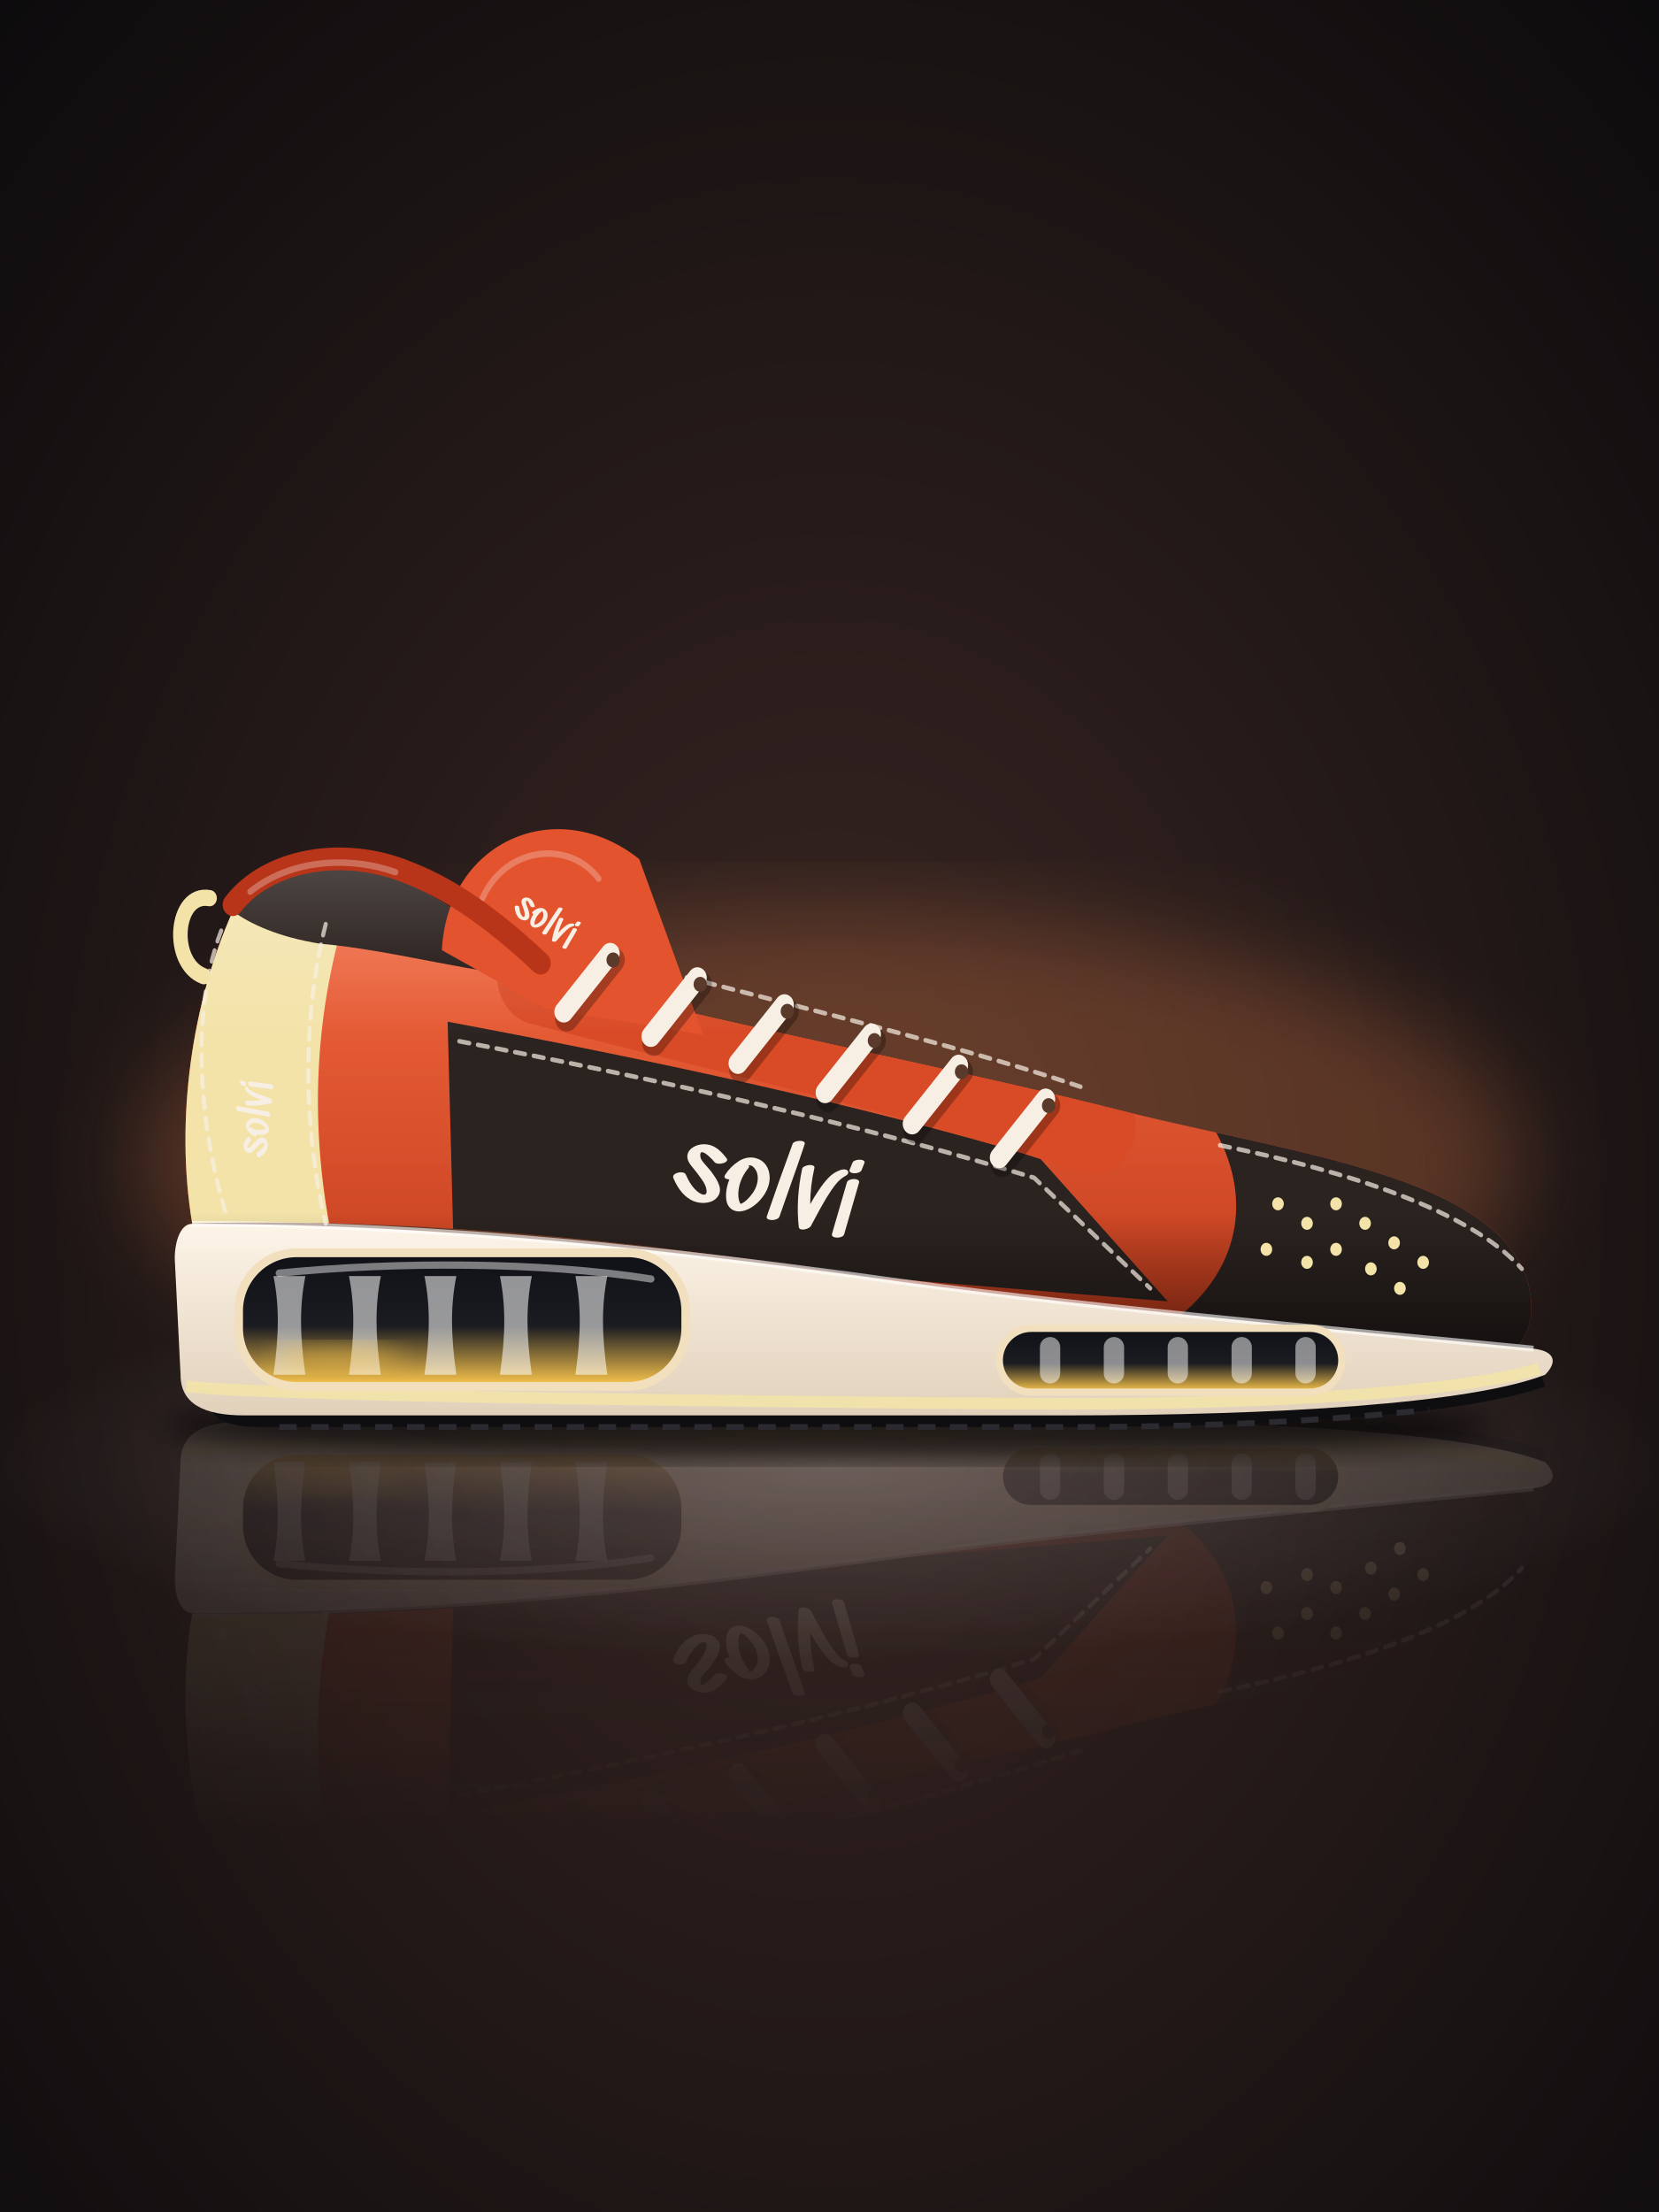
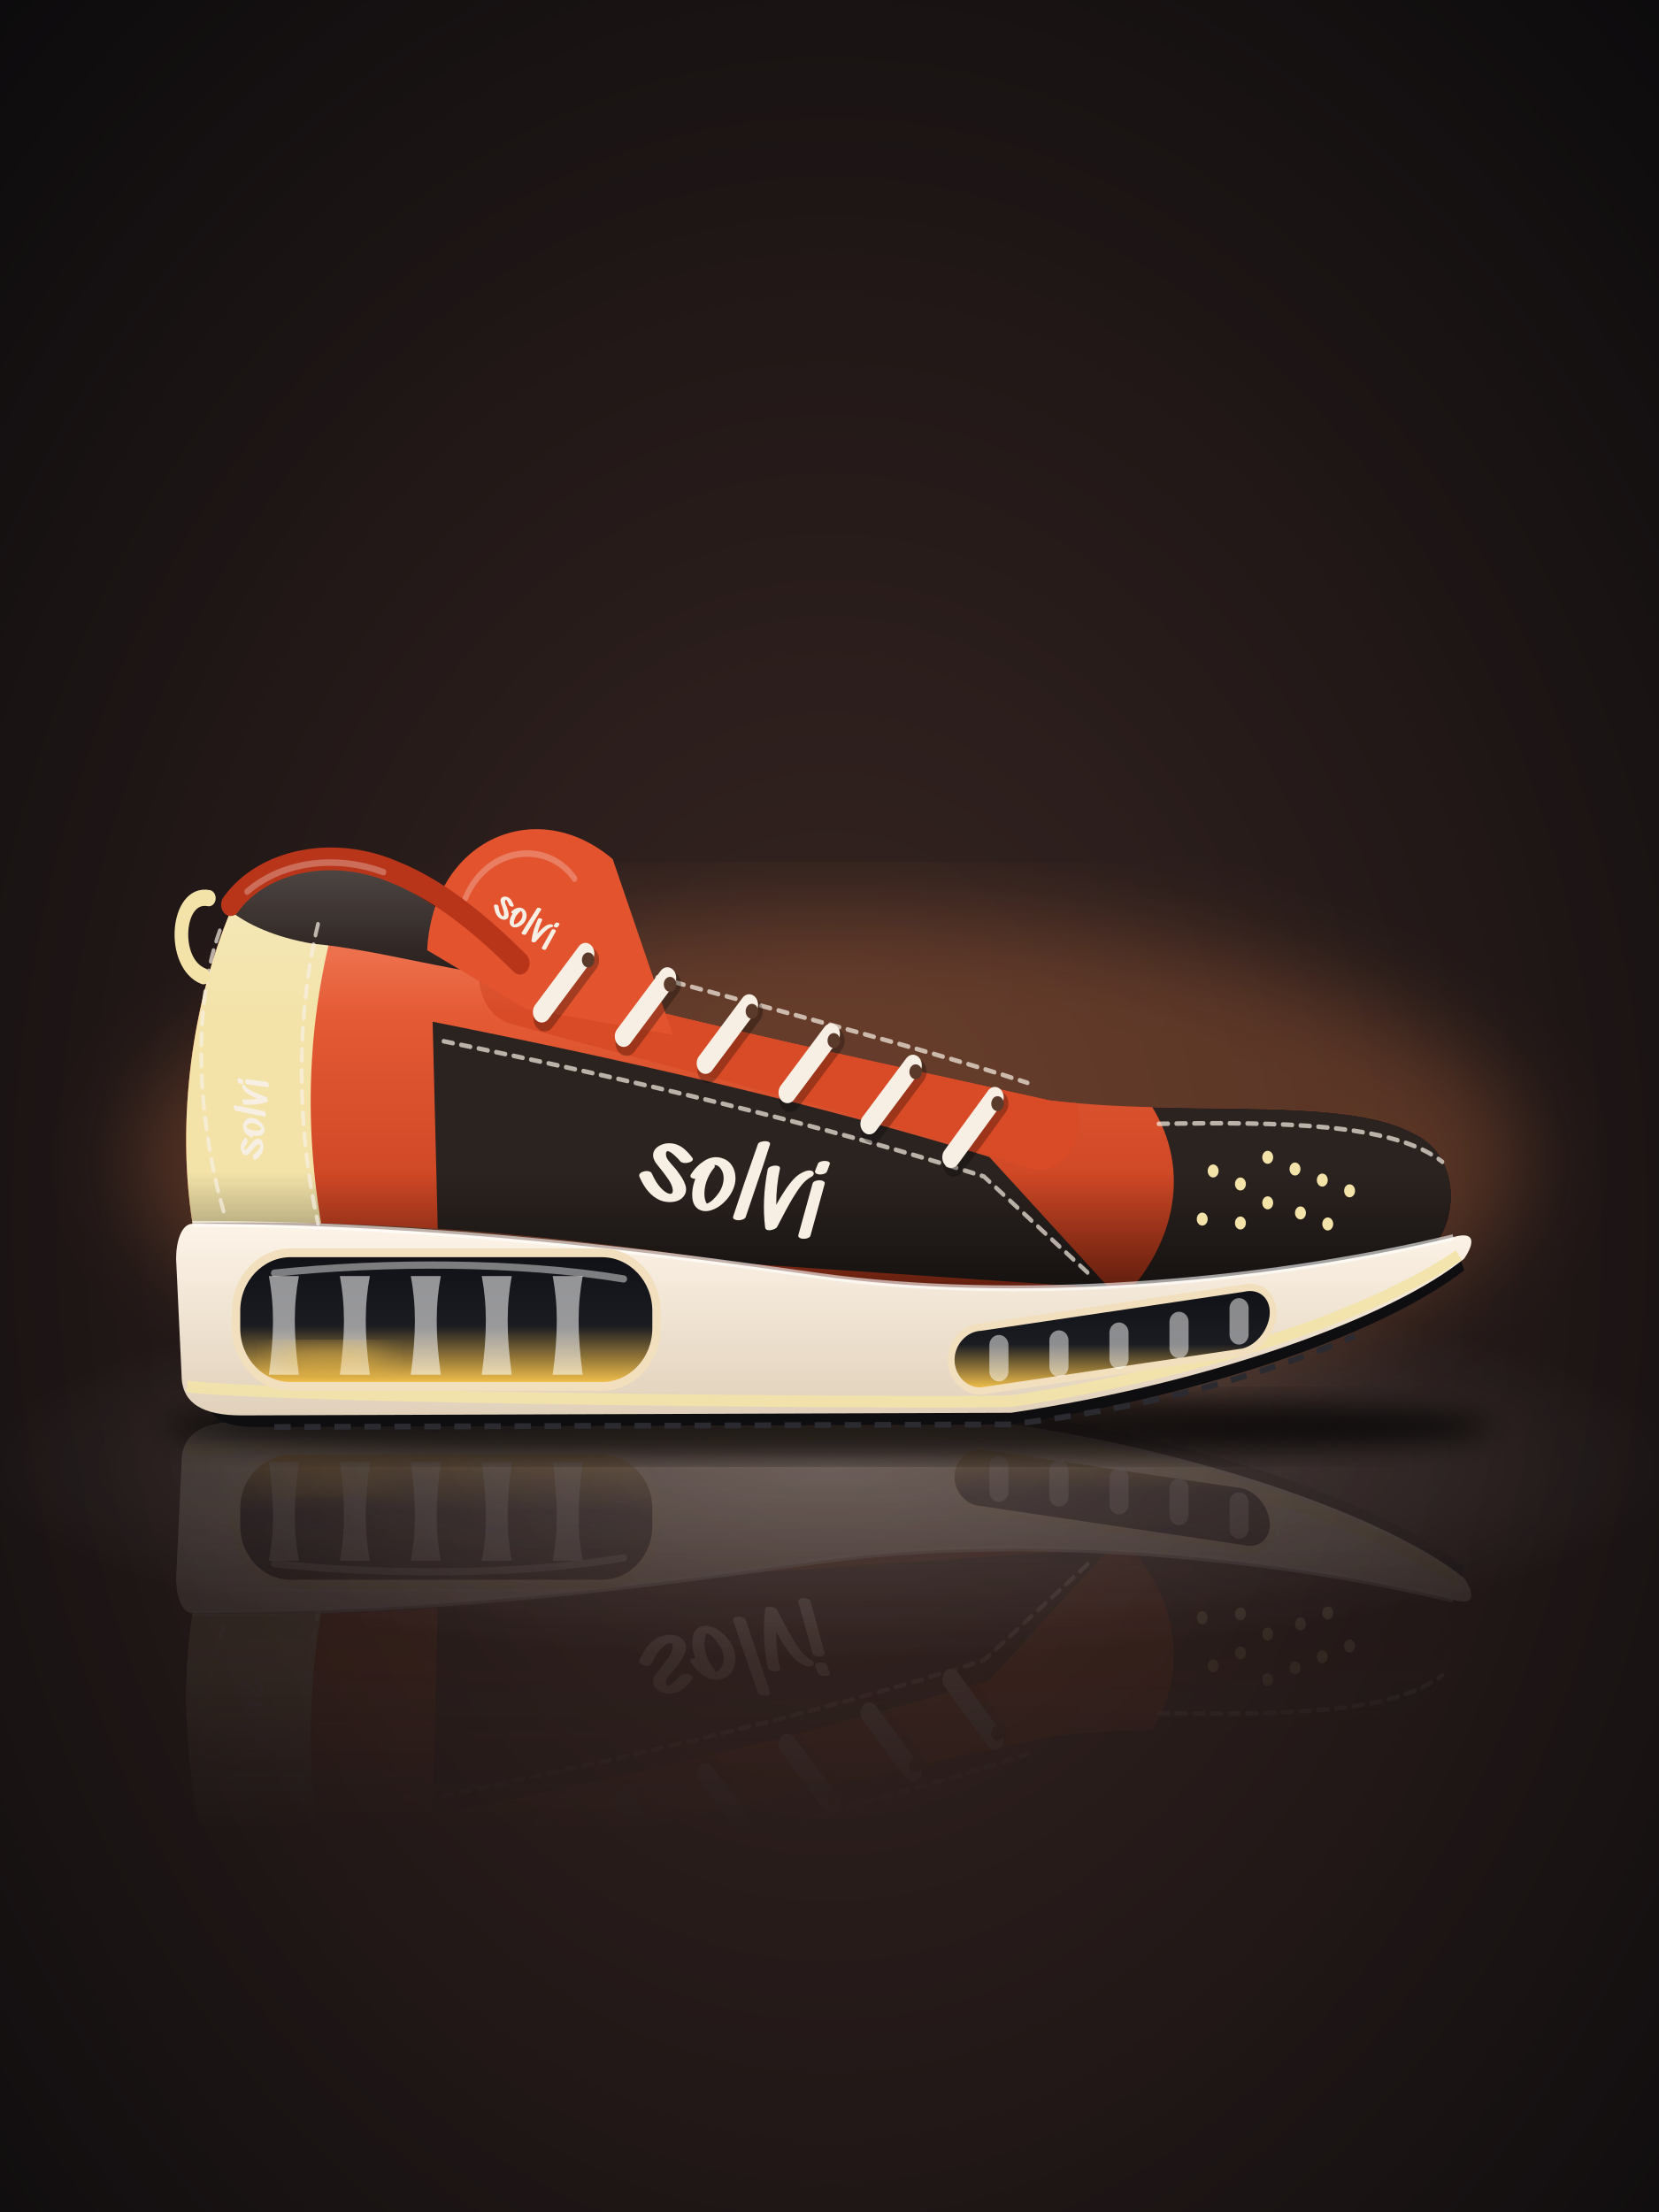
<svg xmlns="http://www.w3.org/2000/svg" viewBox="0 0 600 800">
  <defs>
    <radialGradient id="bg" cx=".5" cy=".55" r=".8">
      <stop offset="0" stop-color="#3a2723" />
      <stop offset="1" stop-color="#09090b" />
    </radialGradient>
    <radialGradient id="floor" cx=".5" cy=".5" r=".5">
      <stop offset="0" stop-color="#fff" stop-opacity=".18" />
      <stop offset="1" stop-color="#fff" stop-opacity="0" />
    </radialGradient>
    <linearGradient id="up" x1="0" y1="0" x2="0" y2="1">
      <stop offset="0" stop-color="#f56a41" />
      <stop offset="1" stop-color="#c23c1c" />
    </linearGradient>
    <linearGradient id="shade" x1="0" y1="0" x2="0" y2="1">
      <stop offset="0" stop-color="#fff" stop-opacity=".22" />
      <stop offset=".35" stop-color="#fff" stop-opacity="0" />
      <stop offset=".72" stop-color="#000" stop-opacity="0" />
      <stop offset="1" stop-color="#000" stop-opacity=".5" />
    </linearGradient>
    <linearGradient id="mid" x1="0" y1="0" x2="0" y2="1">
      <stop offset="0" stop-color="#fdf4e8" />
      <stop offset="1" stop-color="#e1d1bb" />
    </linearGradient>
    <linearGradient id="air" x1="0" y1="0" x2="0" y2="1">
      <stop offset="0" stop-color="#101116" />
      <stop offset=".55" stop-color="#1b1c22" />
      <stop offset="1" stop-color="#ffc94d" />
    </linearGradient>
    <linearGradient id="rf" x1="0" y1="0" x2="0" y2="1">
      <stop offset="0" stop-color="#fff" />
      <stop offset="1" stop-color="#000" />
    </linearGradient>
    <mask id="rm" maskUnits="userSpaceOnUse" x="0" y="500" width="600" height="200">
      <rect x="0" y="512" width="600" height="150" fill="url(#rf)" />
    </mask>
    <filter id="b14">
      <feGaussianBlur stdDeviation="16" />
    </filter>
    <filter id="b5">
      <feGaussianBlur stdDeviation="5" />
    </filter>
    <clipPath id="uc">
-       <path d="M30 152 C24 120 30 84 44 56 C56 44 80 40 100 46 C118 52 136 66 150 76 C210 90 290 104 344 116 C396 128 452 134 478 154 C494 166 494 184 486 190 C420 184 330 178 260 168 C200 160 120 150 30 152Z" />
+       <path d="M30.0 152.0C24.0 120.0 30.0 84.0 44.0 56.0C56.0 44.0 80.0 40.0 100.0 46.0C118.0 52.0 136.0 66.0 150.0 76.0C210.0 90.0 290.0 104.0 344.0 114.2C396.0 119.4 452.0 112.5 478.0 124.5C494.0 131.0 494.0 149.0 486.0 157.8C420.0 170.6 330.0 177.2 260.0 168.0C200.0 160.0 120.0 150.0 30.0 152.0Z" />
    </clipPath>
    <g id="shoe">
-       <path d="M34 226 C34 240 42 242 54 242 H330 C404 242 468 238 496 228 L492 216 L34 214Z" fill="#0e0e11" />
-       <path d="M60 242 H330 C380 242 420 240 456 236" stroke="#2a2a30" stroke-width="2" stroke-dasharray="6 5" fill="none" />
+       <path d="M34.0 226.0C34.0 240.0 42.0 242.0 54.0 242.0L330.0 241.1C404.0 230.7 468.0 208.6 496.0 188.0L492.0 177.6L34.0 214.0Z" fill="#0e0e11" />
+       <path d="M60.0 242.0L330.0 241.1C380.0 235.3 420.0 225.0 456.0 210.7" stroke="#2a2a30" stroke-width="2" stroke-dasharray="6 5" fill="none" />
      <g transform="translate(0 1.6) scale(1 1.12)">
-         <path d="M30 152 C24 120 30 84 44 56 C56 44 80 40 100 46 C118 52 136 66 150 76 C210 90 290 104 344 116 C396 128 452 134 478 154 C494 166 494 184 486 190 C420 184 330 178 260 168 C200 160 120 150 30 152Z" fill="url(#up)" />
+         <path d="M30.0 152.0C24.0 120.0 30.0 84.0 44.0 56.0C56.0 44.0 80.0 40.0 100.0 46.0C118.0 52.0 136.0 66.0 150.0 76.0C210.0 90.0 290.0 104.0 344.0 114.2C396.0 119.4 452.0 112.5 478.0 124.5C494.0 131.0 494.0 149.0 486.0 157.8C420.0 170.6 330.0 177.2 260.0 168.0C200.0 160.0 120.0 150.0 30.0 152.0Z" fill="url(#up)" />
        <g clip-path="url(#uc)">
-           <path d="M30 152 C24 120 30 84 44 56 L86 48 C72 84 70 120 78 156 L30 156Z" fill="#f3e3a9" />
-           <path d="M118 90 C190 102 262 116 322 132 L366 176 L120 158Z" fill="#2b2320" />
-           <path d="M380 120 C432 128 476 140 494 162 L494 196 L368 182 C392 166 396 142 380 120Z" fill="#2b2320" />
-           <path d="M150 76 C210 90 290 106 340 122" stroke="#d94a26" stroke-width="30" stroke-linecap="round" fill="none" />
-           <path d="M44 56 C56 44 80 40 100 46 C118 52 136 66 150 76 C130 76 100 68 74 66 C60 64 50 60 44 56Z" fill="#1a100d" />
-           <path d="M30 156 H500 V200 H30Z" fill="#000" opacity=".0" />
+           <path d="M30.0 152.0C24.0 120.0 30.0 84.0 44.0 56.0L86.0 48.0C72.0 84.0 70.0 120.0 78.0 156.0L30.0 156.0Z" fill="#f3e3a9" />
+           <path d="M118.0 90.0C190.0 102.0 262.0 116.0 322.0 131.6L366.0 172.0L120.0 158.0Z" fill="#2b2320" />
+           <path d="M380.0 114.1C432.0 111.8 476.0 111.2 494.0 127.0L494.0 161.0L368.0 177.7C392.0 158.1 396.0 133.4 380.0 114.1Z" fill="#2b2320" />
+           <path d="M150.0 76.0C210.0 90.0 290.0 106.0 340.0 120.5" stroke="#d94a26" stroke-width="30" stroke-linecap="round" fill="none" />
+           <path d="M44.0 56.0C56.0 44.0 80.0 40.0 100.0 46.0C118.0 52.0 136.0 66.0 150.0 76.0C130.0 76.0 100.0 68.0 74.0 66.0C60.0 64.0 50.0 60.0 44.0 56.0Z" fill="#1a100d" />
+           <path d="M30.0 156.0L500.0 118.8L500.0 162.8L30.0 200.0Z" fill="#000" opacity=".0" />
        </g>
-         <path d="M30 152 C24 120 30 84 44 56 C56 44 80 40 100 46 C118 52 136 66 150 76 C210 90 290 104 344 116 C396 128 452 134 478 154 C494 166 494 184 486 190 C420 184 330 178 260 168 C200 160 120 150 30 152Z" fill="url(#shade)" />
+         <path d="M30.0 152.0C24.0 120.0 30.0 84.0 44.0 56.0C56.0 44.0 80.0 40.0 100.0 46.0C118.0 52.0 136.0 66.0 150.0 76.0C210.0 90.0 290.0 104.0 344.0 114.2C396.0 119.4 452.0 112.5 478.0 124.5C494.0 131.0 494.0 149.0 486.0 157.8C420.0 170.6 330.0 177.2 260.0 168.0C200.0 160.0 120.0 150.0 30.0 152.0Z" fill="url(#shade)" />
        <g fill="none" stroke="#f8efe4" stroke-width="1.4" stroke-dasharray="3.5 3" stroke-linecap="round" opacity=".7">
-           <path d="M122 96 C192 108 262 122 320 138 L360 172" />
-           <path d="M384 128 C428 136 470 148 488 166" />
-           <path d="M40 62 C28 90 34 128 42 150" />
-           <path d="M76 60 C68 88 68 122 76 152" />
-           <path d="M156 66 C214 80 290 96 336 110" />
+           <path d="M122.0 96.0C192.0 108.0 262.0 122.0 320.0 137.6L360.0 168.7" />
+           <path d="M384.0 121.4C428.0 120.8 470.0 121.1 488.0 133.1" />
+           <path d="M40.0 62.0C28.0 90.0 34.0 128.0 42.0 150.0" />
+           <path d="M76.0 60.0C68.0 88.0 68.0 122.0 76.0 152.0" />
+           <path d="M156.0 66.0C214.0 80.0 290.0 96.0 336.0 108.8" />
        </g>
-         <circle cx="404" cy="146" r="2" fill="#f3e3a9" />
-         <circle cx="414" cy="152" r="2" fill="#f3e3a9" />
-         <circle cx="424" cy="146" r="2" fill="#f3e3a9" />
-         <circle cx="434" cy="152" r="2" fill="#f3e3a9" />
-         <circle cx="444" cy="158" r="2" fill="#f3e3a9" />
-         <circle cx="424" cy="160" r="2" fill="#f3e3a9" />
-         <circle cx="436" cy="166" r="2" fill="#f3e3a9" />
-         <circle cx="414" cy="164" r="2" fill="#f3e3a9" />
-         <circle cx="454" cy="164" r="2" fill="#f3e3a9" />
-         <circle cx="400" cy="160" r="2" fill="#f3e3a9" />
-         <circle cx="446" cy="172" r="2" fill="#f3e3a9" />
-         <path d="M116 68 C118 34 156 20 184 40 L206 94 L152 86Z" fill="#e2532e" />
-         <path d="M130 52 C138 36 160 34 170 46" fill="none" stroke="#fff" stroke-width="2" opacity=".25" stroke-linecap="round" />
-         <g transform="translate(152 58) rotate(30)">
+         <circle cx="404.0" cy="135.9" r="2" fill="#f3e3a9" />
+         <circle cx="414.0" cy="139.9" r="2" fill="#f3e3a9" />
+         <circle cx="424.0" cy="131.7" r="2" fill="#f3e3a9" />
+         <circle cx="434.0" cy="135.3" r="2" fill="#f3e3a9" />
+         <circle cx="444.0" cy="138.7" r="2" fill="#f3e3a9" />
+         <circle cx="424.0" cy="145.7" r="2" fill="#f3e3a9" />
+         <circle cx="436.0" cy="148.8" r="2" fill="#f3e3a9" />
+         <circle cx="414.0" cy="151.9" r="2" fill="#f3e3a9" />
+         <circle cx="454.0" cy="142.0" r="2" fill="#f3e3a9" />
+         <circle cx="400.0" cy="150.7" r="2" fill="#f3e3a9" />
+         <circle cx="446.0" cy="152.2" r="2" fill="#f3e3a9" />
+         <path d="M116.0 68.0C118.0 34.0 156.0 20.0 184.0 40.0L206.0 94.0L152.0 86.0Z" fill="#e2532e" />
+         <path d="M130.0 52.0C138.0 36.0 160.0 34.0 170.0 46.0" fill="none" stroke="#fff" stroke-width="2" opacity=".25" stroke-linecap="round" />
+         <g transform="translate(152 58) rotate(30) scale(1.064 1)">
          <g fill="#f8efe4">
            <path transform="translate(-11.49 5.28) scale(0.012 -0.012)" d="M266 541Q246 541 246 521Q246 514 251 497Q258 474 282.0 453.5Q306 433 345 406Q377 384 386 376Q430 338 456.0 312.5Q482 287 503.5 252.5Q525 218 525 182Q525 158 513 132Q490 85 437.5 60.0Q385 35 326 35Q306 35 286 38Q150 61 35 219Q29 228 29 237Q29 259 58.5 277.5Q88 296 117 296Q139 296 149 283Q211 199 271 160Q326 124 364 124Q395 124 395 151Q395 170 380 198Q365 225 341.0 249.0Q317 273 280 304L253 327Q249 331 216 356Q189 376 170.0 393.0Q151 410 138 430Q121 457 121 486Q121 531 159.5 568.5Q198 606 248 620Q280 629 309 629Q363 629 413.5 604.0Q464 579 516 535Q525 528 525 518Q525 499 494.0 481.0Q463 463 433 463Q413 463 403 472Q384 488 337.5 514.5Q291 541 266 541Z" />
            <path transform="translate(-5.18 5.28) scale(0.012 -0.012)" d="M348 360Q348 405 332.5 442.5Q317 480 284 504Q262 520 242 520Q234 520 222 516Q231 512 231 502Q231 496 227 488Q204 444 191.0 392.5Q178 341 178 289Q178 229 196 175Q208 145 221 128Q227 121 233 118Q262 138 285.5 174.0Q309 210 325 249Q348 303 348 360ZM466 381Q466 322 443.0 260.0Q420 198 380.0 146.0Q340 94 291 64Q245 36 201 36Q157 36 124.0 63.0Q91 90 76 141Q59 193 59 258Q59 297 65 334Q58 332 44 332Q10 332 10 355Q10 363 12 368Q46 463 114.5 533.5Q183 604 272 604Q285 604 311 600Q360 590 395.0 557.0Q430 524 448.0 477.5Q466 431 466 381Z" />
            <path transform="translate(0.54 5.28) scale(0.012 -0.012)" d="M220 878Q252 878 251 854Q235 675 198 360Q174 145 167 81Q165 60 135.5 43.5Q106 27 78 27Q39 27 42 56Q77 400 131 828Q133 847 163.0 862.5Q193 878 220 878Z" />
            <path transform="translate(3.41 5.28) scale(0.012 -0.012)" d="M475 696Q486 696 495 690Q507 682 507 668Q507 651 491 637Q442 594 411.5 531.5Q381 469 351 379Q312 260 259 58Q254 41 225.0 22.5Q196 4 171 4Q149 4 142 23Q49 288 43 603Q42 624 73.5 643.0Q105 662 133 662Q162 662 162 640Q162 455 203 274Q229 362 253 424Q286 513 323.0 575.5Q360 638 418 676Q429 684 445.0 690.0Q461 696 475 696Z" />
            <path transform="translate(8.81 5.28) scale(0.012 -0.012)" d="M151 624Q167 624 177.0 617.5Q187 611 186 597L157 54Q156 33 128.0 17.5Q100 2 72 2Q35 2 36 31L66 573Q67 593 95.0 608.5Q123 624 151 624ZM97 677Q124 677 152.0 692.0Q180 707 183 728Q191 778 194 803Q198 828 163 828Q136 828 107.0 813.0Q78 798 76 779L64 705Q62 691 71.5 684.0Q81 677 97 677Z" />
          </g>
        </g>
-         <path d="M159.0 89.0 L175.0 71.0" stroke="#000" stroke-opacity=".28" stroke-width="8" stroke-linecap="round" />
-         <path d="M158.0 87.0 L174.0 69.0" stroke="#f8efe4" stroke-width="6.5" stroke-linecap="round" />
+         <path d="M159.0 89.0L175.0 71.0" stroke="#000" stroke-opacity=".28" stroke-width="8" stroke-linecap="round" />
+         <path d="M158.0 87.0L174.0 69.0" stroke="#f8efe4" stroke-width="6.5" stroke-linecap="round" />
        <circle cx="175.0" cy="71.0" r="2.3" fill="#5a3a2a" />
-         <path d="M189.0 96.5 L205.0 78.5" stroke="#000" stroke-opacity=".28" stroke-width="8" stroke-linecap="round" />
-         <path d="M188.0 94.5 L204.0 76.5" stroke="#f8efe4" stroke-width="6.5" stroke-linecap="round" />
+         <path d="M189.0 96.5L205.0 78.5" stroke="#000" stroke-opacity=".28" stroke-width="8" stroke-linecap="round" />
+         <path d="M188.0 94.5L204.0 76.5" stroke="#f8efe4" stroke-width="6.5" stroke-linecap="round" />
        <circle cx="205.0" cy="78.5" r="2.3" fill="#5a3a2a" />
-         <path d="M219.0 104.8 L235.0 86.8" stroke="#000" stroke-opacity=".28" stroke-width="8" stroke-linecap="round" />
-         <path d="M218.0 102.8 L234.0 84.8" stroke="#f8efe4" stroke-width="6.5" stroke-linecap="round" />
+         <path d="M219.0 104.8L235.0 86.8" stroke="#000" stroke-opacity=".28" stroke-width="8" stroke-linecap="round" />
+         <path d="M218.0 102.8L234.0 84.8" stroke="#f8efe4" stroke-width="6.5" stroke-linecap="round" />
        <circle cx="235.0" cy="86.8" r="2.3" fill="#5a3a2a" />
-         <path d="M249.0 113.8 L265.0 95.8" stroke="#000" stroke-opacity=".28" stroke-width="8" stroke-linecap="round" />
-         <path d="M248.0 111.8 L264.0 93.8" stroke="#f8efe4" stroke-width="6.5" stroke-linecap="round" />
+         <path d="M249.0 113.8L265.0 95.8" stroke="#000" stroke-opacity=".28" stroke-width="8" stroke-linecap="round" />
+         <path d="M248.0 111.8L264.0 93.8" stroke="#f8efe4" stroke-width="6.5" stroke-linecap="round" />
        <circle cx="265.0" cy="95.8" r="2.3" fill="#5a3a2a" />
-         <path d="M279.0 123.4 L295.0 105.4" stroke="#000" stroke-opacity=".28" stroke-width="8" stroke-linecap="round" />
-         <path d="M278.0 121.4 L294.0 103.4" stroke="#f8efe4" stroke-width="6.5" stroke-linecap="round" />
+         <path d="M279.0 123.4L295.0 105.4" stroke="#000" stroke-opacity=".28" stroke-width="8" stroke-linecap="round" />
+         <path d="M278.0 121.4L294.0 103.4" stroke="#f8efe4" stroke-width="6.5" stroke-linecap="round" />
        <circle cx="295.0" cy="105.4" r="2.3" fill="#5a3a2a" />
-         <path d="M309.0 133.8 L325.0 115.8" stroke="#000" stroke-opacity=".28" stroke-width="8" stroke-linecap="round" />
-         <path d="M308.0 131.8 L324.0 113.8" stroke="#f8efe4" stroke-width="6.5" stroke-linecap="round" />
-         <circle cx="325.0" cy="115.8" r="2.3" fill="#5a3a2a" />
-         <path d="M44 54 C56 40 82 36 104 44 C122 50 138 62 150 72" fill="none" stroke="#b8351a" stroke-width="7" stroke-linecap="round" />
-         <path d="M50 50 C64 40 84 39 100 44" fill="none" stroke="#fff" stroke-width="2" opacity=".28" stroke-linecap="round" />
-         <path d="M36 52 C24 50 22 72 34 76" fill="none" stroke="#f3e3a9" stroke-width="5" stroke-linecap="round" />
+         <path d="M309.0 133.7L325.0 115.2" stroke="#000" stroke-opacity=".28" stroke-width="8" stroke-linecap="round" />
+         <path d="M308.0 131.7L324.0 113.3" stroke="#f8efe4" stroke-width="6.5" stroke-linecap="round" />
+         <circle cx="325.0" cy="115.2" r="2.3" fill="#5a3a2a" />
+         <path d="M44.0 54.0C56.0 40.0 82.0 36.0 104.0 44.0C122.0 50.0 138.0 62.0 150.0 72.0" fill="none" stroke="#b8351a" stroke-width="7" stroke-linecap="round" />
+         <path d="M50.0 50.0C64.0 40.0 84.0 39.0 100.0 44.0" fill="none" stroke="#fff" stroke-width="2" opacity=".28" stroke-linecap="round" />
+         <path d="M36.0 52.0C24.0 50.0 22.0 72.0 34.0 76.0" fill="none" stroke="#f3e3a9" stroke-width="5" stroke-linecap="round" />
      </g>
-       <path d="M30 172 C26 172 24 178 24 184 L26 224 C26 234 34 238 48 238 H330 C404 238 470 234 496 224 C500 220 500 216 492 215 C420 208 330 200 260 190 C200 182 120 172 30 172Z" fill="url(#mid)" />
-       <path d="M30 172 C120 172 200 182 260 190 C330 200 420 208 492 215" fill="none" stroke="#fff" stroke-width="2" opacity=".6" />
-       <path d="M28 228 C60 232 300 234 330 234 C404 234 466 230 494 222" fill="none" stroke="#f3e3a9" stroke-width="4" opacity=".9" />
+       <path d="M30.0 172.0C26.0 172.0 24.0 178.0 24.0 184.0L26.0 224.0C26.0 234.0 34.0 238.0 48.0 238.0L330.0 237.1C404.0 226.7 470.0 203.9 496.0 184.0C500.0 178.4 500.0 174.4 492.0 176.6C420.0 193.0 330.0 199.1 260.0 190.0C200.0 182.0 120.0 172.0 30.0 172.0Z" fill="url(#mid)" />
+       <path d="M30.0 172.0C120.0 172.0 200.0 182.0 260.0 190.0C330.0 199.1 420.0 193.0 492.0 176.6" fill="none" stroke="#fff" stroke-width="2" opacity=".6" />
+       <path d="M28.0 228.0C60.0 232.0 300.0 234.0 330.0 233.1C404.0 222.7 466.0 201.3 494.0 182.8" fill="none" stroke="#f3e3a9" stroke-width="4" opacity=".9" />
      <rect x="46" y="182" width="154" height="46" rx="20" fill="url(#air)" stroke="#f2dfbd" stroke-width="3" />
-       <path d="M58 190 C60 200 60 210 58 224 H69 C67 210 67 200 69 190Z" fill="#fff" opacity=".55" />
-       <path d="M84 190 C86 200 86 210 84 224 H95 C93 210 93 200 95 190Z" fill="#fff" opacity=".55" />
-       <path d="M110 190 C112 200 112 210 110 224 H121 C119 210 119 200 121 190Z" fill="#fff" opacity=".55" />
-       <path d="M136 190 C138 200 138 210 136 224 H147 C145 210 145 200 147 190Z" fill="#fff" opacity=".55" />
-       <path d="M162 190 C164 200 164 210 162 224 H173 C171 210 171 200 173 190Z" fill="#fff" opacity=".55" />
-       <path d="M60 189 C100 185 150 185 188 191" stroke="#fff" stroke-width="2.5" opacity=".45" fill="none" stroke-linecap="round" />
+       <path d="M58.0 190.0C60.0 200.0 60.0 210.0 58.0 224.0L69.0 224.0C67.0 210.0 67.0 200.0 69.0 190.0Z" fill="#fff" opacity=".55" />
+       <path d="M84.0 190.0C86.0 200.0 86.0 210.0 84.0 224.0L95.0 224.0C93.0 210.0 93.0 200.0 95.0 190.0Z" fill="#fff" opacity=".55" />
+       <path d="M110.0 190.0C112.0 200.0 112.0 210.0 110.0 224.0L121.0 224.0C119.0 210.0 119.0 200.0 121.0 190.0Z" fill="#fff" opacity=".55" />
+       <path d="M136.0 190.0C138.0 200.0 138.0 210.0 136.0 224.0L147.0 224.0C145.0 210.0 145.0 200.0 147.0 190.0Z" fill="#fff" opacity=".55" />
+       <path d="M162.0 190.0C164.0 200.0 164.0 210.0 162.0 224.0L173.0 224.0C171.0 210.0 171.0 200.0 173.0 190.0Z" fill="#fff" opacity=".55" />
+       <path d="M60.0 189.0C100.0 185.0 150.0 185.0 188.0 191.0" stroke="#fff" stroke-width="2.5" opacity=".45" fill="none" stroke-linecap="round" />
      <ellipse cx="80" cy="218" rx="22" ry="5" fill="#ffc94d" opacity=".5" filter="url(#b5)" />
-       <rect x="308" y="208" width="118" height="22" rx="11" fill="url(#air)" stroke="#f2dfbd" stroke-width="2.5" />
-       <rect x="322" y="211" width="7" height="16" rx="3.5" fill="#fff" opacity=".5" />
-       <rect x="344" y="211" width="7" height="16" rx="3.5" fill="#fff" opacity=".5" />
-       <rect x="366" y="211" width="7" height="16" rx="3.5" fill="#fff" opacity=".5" />
-       <rect x="388" y="211" width="7" height="16" rx="3.5" fill="#fff" opacity=".5" />
-       <rect x="410" y="211" width="7" height="16" rx="3.5" fill="#fff" opacity=".5" />
-       <g transform="translate(228 156) rotate(13)">
+       <path d="M319.0 207.6L415.0 194.2C421.0 192.8 426.0 196.5 426.0 202.5C426.0 208.5 421.0 214.8 415.0 216.2L319.0 229.6C313.0 229.8 308.0 224.9 308.0 218.9C308.0 212.9 313.0 207.8 319.0 207.6Z" fill="url(#air)" stroke="#f2dfbd" stroke-width="2.5" />
+       <path d="M325.5 213.8L325.5 222.8" stroke="#fff" stroke-width="7" stroke-linecap="round" opacity=".5" />
+       <path d="M347.5 212.2L347.5 221.2" stroke="#fff" stroke-width="7" stroke-linecap="round" opacity=".5" />
+       <path d="M369.5 209.5L369.5 218.5" stroke="#fff" stroke-width="7" stroke-linecap="round" opacity=".5" />
+       <path d="M391.5 205.8L391.5 214.8" stroke="#fff" stroke-width="7" stroke-linecap="round" opacity=".5" />
+       <path d="M413.5 201.1L413.5 210.1" stroke="#fff" stroke-width="7" stroke-linecap="round" opacity=".5" />
+       <g transform="translate(228 156) rotate(13) scale(1.064 1)">
        <g fill="#f8efe4">
          <path transform="translate(-32.56 14.96) scale(0.034 -0.034)" d="M266 541Q246 541 246 521Q246 514 251 497Q258 474 282.0 453.5Q306 433 345 406Q377 384 386 376Q430 338 456.0 312.5Q482 287 503.5 252.5Q525 218 525 182Q525 158 513 132Q490 85 437.5 60.0Q385 35 326 35Q306 35 286 38Q150 61 35 219Q29 228 29 237Q29 259 58.5 277.5Q88 296 117 296Q139 296 149 283Q211 199 271 160Q326 124 364 124Q395 124 395 151Q395 170 380 198Q365 225 341.0 249.0Q317 273 280 304L253 327Q249 331 216 356Q189 376 170.0 393.0Q151 410 138 430Q121 457 121 486Q121 531 159.5 568.5Q198 606 248 620Q280 629 309 629Q363 629 413.5 604.0Q464 579 516 535Q525 528 525 518Q525 499 494.0 481.0Q463 463 433 463Q413 463 403 472Q384 488 337.5 514.5Q291 541 266 541Z" />
          <path transform="translate(-14.68 14.96) scale(0.034 -0.034)" d="M348 360Q348 405 332.5 442.5Q317 480 284 504Q262 520 242 520Q234 520 222 516Q231 512 231 502Q231 496 227 488Q204 444 191.0 392.5Q178 341 178 289Q178 229 196 175Q208 145 221 128Q227 121 233 118Q262 138 285.5 174.0Q309 210 325 249Q348 303 348 360ZM466 381Q466 322 443.0 260.0Q420 198 380.0 146.0Q340 94 291 64Q245 36 201 36Q157 36 124.0 63.0Q91 90 76 141Q59 193 59 258Q59 297 65 334Q58 332 44 332Q10 332 10 355Q10 363 12 368Q46 463 114.5 533.5Q183 604 272 604Q285 604 311 600Q360 590 395.0 557.0Q430 524 448.0 477.5Q466 431 466 381Z" />
          <path transform="translate(1.54 14.96) scale(0.034 -0.034)" d="M220 878Q252 878 251 854Q235 675 198 360Q174 145 167 81Q165 60 135.5 43.5Q106 27 78 27Q39 27 42 56Q77 400 131 828Q133 847 163.0 862.5Q193 878 220 878Z" />
          <path transform="translate(9.67 14.96) scale(0.034 -0.034)" d="M475 696Q486 696 495 690Q507 682 507 668Q507 651 491 637Q442 594 411.5 531.5Q381 469 351 379Q312 260 259 58Q254 41 225.0 22.5Q196 4 171 4Q149 4 142 23Q49 288 43 603Q42 624 73.5 643.0Q105 662 133 662Q162 662 162 640Q162 455 203 274Q229 362 253 424Q286 513 323.0 575.5Q360 638 418 676Q429 684 445.0 690.0Q461 696 475 696Z" />
          <path transform="translate(24.97 14.96) scale(0.034 -0.034)" d="M151 624Q167 624 177.0 617.5Q187 611 186 597L157 54Q156 33 128.0 17.5Q100 2 72 2Q35 2 36 31L66 573Q67 593 95.0 608.5Q123 624 151 624ZM97 677Q124 677 152.0 692.0Q180 707 183 728Q191 778 194 803Q198 828 163 828Q136 828 107.0 813.0Q78 798 76 779L64 705Q62 691 71.5 684.0Q81 677 97 677Z" />
        </g>
      </g>
-       <g transform="translate(51 136) rotate(-86)">
+       <g transform="translate(51 136) rotate(-86) scale(1.064 1)">
        <g fill="#f8efe4">
          <path transform="translate(-13.41 6.16) scale(0.014 -0.014)" d="M266 541Q246 541 246 521Q246 514 251 497Q258 474 282.0 453.5Q306 433 345 406Q377 384 386 376Q430 338 456.0 312.5Q482 287 503.5 252.5Q525 218 525 182Q525 158 513 132Q490 85 437.5 60.0Q385 35 326 35Q306 35 286 38Q150 61 35 219Q29 228 29 237Q29 259 58.5 277.5Q88 296 117 296Q139 296 149 283Q211 199 271 160Q326 124 364 124Q395 124 395 151Q395 170 380 198Q365 225 341.0 249.0Q317 273 280 304L253 327Q249 331 216 356Q189 376 170.0 393.0Q151 410 138 430Q121 457 121 486Q121 531 159.5 568.5Q198 606 248 620Q280 629 309 629Q363 629 413.5 604.0Q464 579 516 535Q525 528 525 518Q525 499 494.0 481.0Q463 463 433 463Q413 463 403 472Q384 488 337.5 514.5Q291 541 266 541Z" />
          <path transform="translate(-6.04 6.16) scale(0.014 -0.014)" d="M348 360Q348 405 332.5 442.5Q317 480 284 504Q262 520 242 520Q234 520 222 516Q231 512 231 502Q231 496 227 488Q204 444 191.0 392.5Q178 341 178 289Q178 229 196 175Q208 145 221 128Q227 121 233 118Q262 138 285.5 174.0Q309 210 325 249Q348 303 348 360ZM466 381Q466 322 443.0 260.0Q420 198 380.0 146.0Q340 94 291 64Q245 36 201 36Q157 36 124.0 63.0Q91 90 76 141Q59 193 59 258Q59 297 65 334Q58 332 44 332Q10 332 10 355Q10 363 12 368Q46 463 114.5 533.5Q183 604 272 604Q285 604 311 600Q360 590 395.0 557.0Q430 524 448.0 477.5Q466 431 466 381Z" />
          <path transform="translate(0.63 6.16) scale(0.014 -0.014)" d="M220 878Q252 878 251 854Q235 675 198 360Q174 145 167 81Q165 60 135.5 43.5Q106 27 78 27Q39 27 42 56Q77 400 131 828Q133 847 163.0 862.5Q193 878 220 878Z" />
          <path transform="translate(3.98 6.16) scale(0.014 -0.014)" d="M475 696Q486 696 495 690Q507 682 507 668Q507 651 491 637Q442 594 411.5 531.5Q381 469 351 379Q312 260 259 58Q254 41 225.0 22.5Q196 4 171 4Q149 4 142 23Q49 288 43 603Q42 624 73.5 643.0Q105 662 133 662Q162 662 162 640Q162 455 203 274Q229 362 253 424Q286 513 323.0 575.5Q360 638 418 676Q429 684 445.0 690.0Q461 696 475 696Z" />
          <path transform="translate(10.28 6.16) scale(0.014 -0.014)" d="M151 624Q167 624 177.0 617.5Q187 611 186 597L157 54Q156 33 128.0 17.5Q100 2 72 2Q35 2 36 31L66 573Q67 593 95.0 608.5Q123 624 151 624ZM97 677Q124 677 152.0 692.0Q180 707 183 728Q191 778 194 803Q198 828 163 828Q136 828 107.0 813.0Q78 798 76 779L64 705Q62 691 71.5 684.0Q81 677 97 677Z" />
        </g>
      </g>
    </g>
  </defs>
  <rect width="600" height="800" fill="url(#bg)" />
  <ellipse cx="300" cy="530" rx="310" ry="70" fill="url(#floor)" />
  <ellipse cx="300" cy="420" rx="250" ry="90" fill="#ff8a4d" opacity=".24" filter="url(#b14)" />
  <g mask="url(#rm)" opacity=".16">
    <g transform="translate(0 1026) scale(1 -1)">
-       <use href="#shoe" transform="translate(38 262) scale(1.05)" />
+       <use href="#shoe" transform="translate(40 262) scale(0.987 1.05)" />
    </g>
  </g>
  <ellipse cx="300" cy="516" rx="240" ry="12" fill="#000" opacity=".7" filter="url(#b5)" />
-   <use href="#shoe" transform="translate(38 262) scale(1.05)" />
+   <use href="#shoe" transform="translate(40 262) scale(0.987 1.05)" />
</svg>
